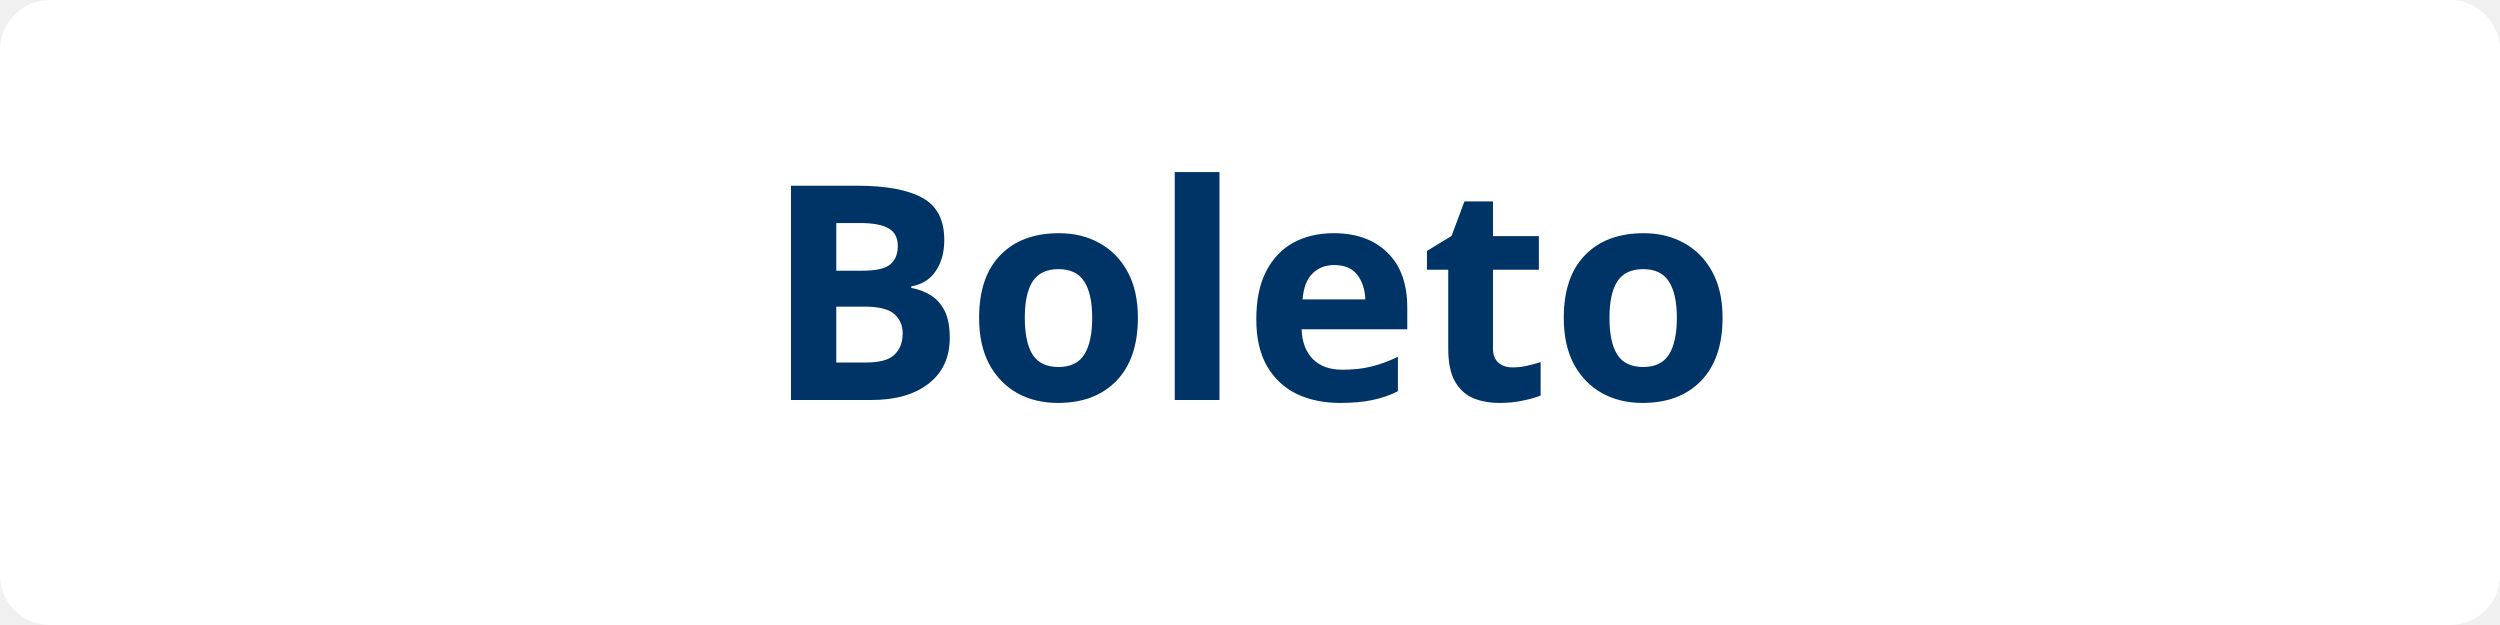
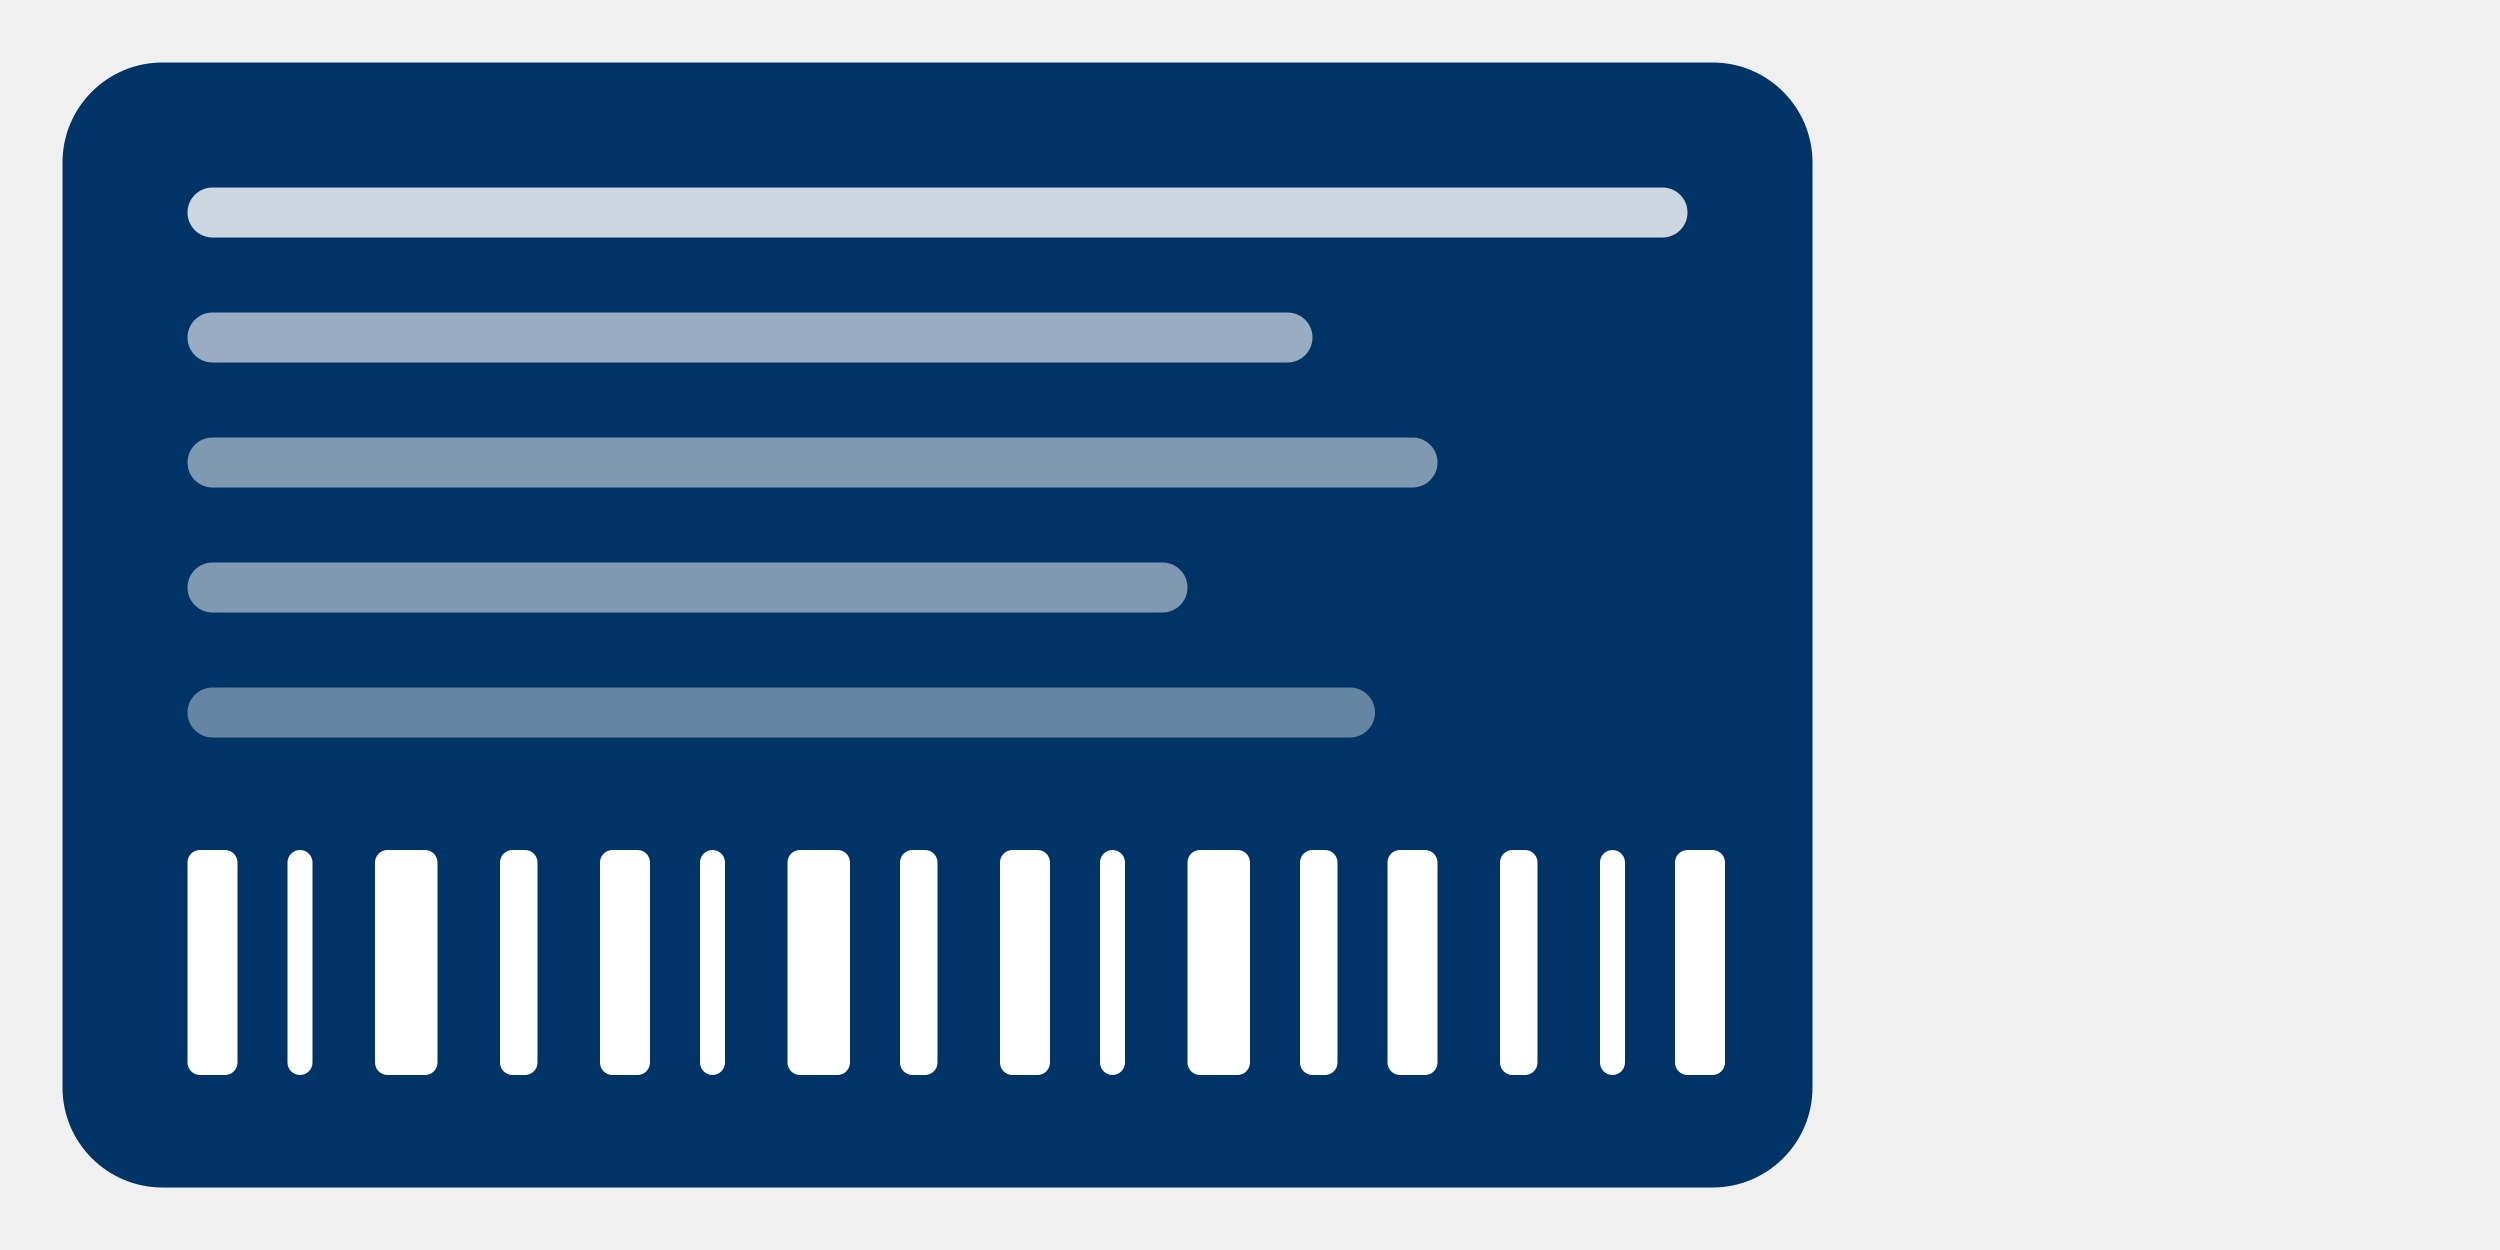
- <svg xmlns="http://www.w3.org/2000/svg" viewBox="0 0 200 50">
-   <rect width="200" height="50" rx="4" fill="white" />
-   <text x="100" y="32" text-anchor="middle" font-family="sans-serif" font-size="24" font-weight="bold" fill="#003366">Boleto</text>
+ <svg xmlns="http://www.w3.org/2000/svg" viewBox="0 0 200 100">
+   <rect x="5" y="5" width="140" height="90" rx="8" fill="#003366" />
+   <rect x="15" y="15" width="120" height="4" rx="2" fill="white" opacity="0.8" />
+   <rect x="15" y="25" width="90" height="4" rx="2" fill="white" opacity="0.6" />
+   <rect x="15" y="35" width="100" height="4" rx="2" fill="white" opacity="0.5" />
+   <rect x="15" y="45" width="80" height="4" rx="2" fill="white" opacity="0.5" />
+   <rect x="15" y="55" width="95" height="4" rx="2" fill="white" opacity="0.4" />
+   <rect x="15" y="68" width="4" height="18" rx="1" fill="white" />
+   <rect x="23" y="68" width="2" height="18" rx="1" fill="white" />
+   <rect x="30" y="68" width="5" height="18" rx="1" fill="white" />
+   <rect x="40" y="68" width="3" height="18" rx="1" fill="white" />
+   <rect x="48" y="68" width="4" height="18" rx="1" fill="white" />
+   <rect x="56" y="68" width="2" height="18" rx="1" fill="white" />
+   <rect x="63" y="68" width="5" height="18" rx="1" fill="white" />
+   <rect x="72" y="68" width="3" height="18" rx="1" fill="white" />
+   <rect x="80" y="68" width="4" height="18" rx="1" fill="white" />
+   <rect x="88" y="68" width="2" height="18" rx="1" fill="white" />
+   <rect x="95" y="68" width="5" height="18" rx="1" fill="white" />
+   <rect x="104" y="68" width="3" height="18" rx="1" fill="white" />
+   <rect x="111" y="68" width="4" height="18" rx="1" fill="white" />
+   <rect x="120" y="68" width="3" height="18" rx="1" fill="white" />
+   <rect x="128" y="68" width="2" height="18" rx="1" fill="white" />
+   <rect x="134" y="68" width="4" height="18" rx="1" fill="white" />
</svg>
